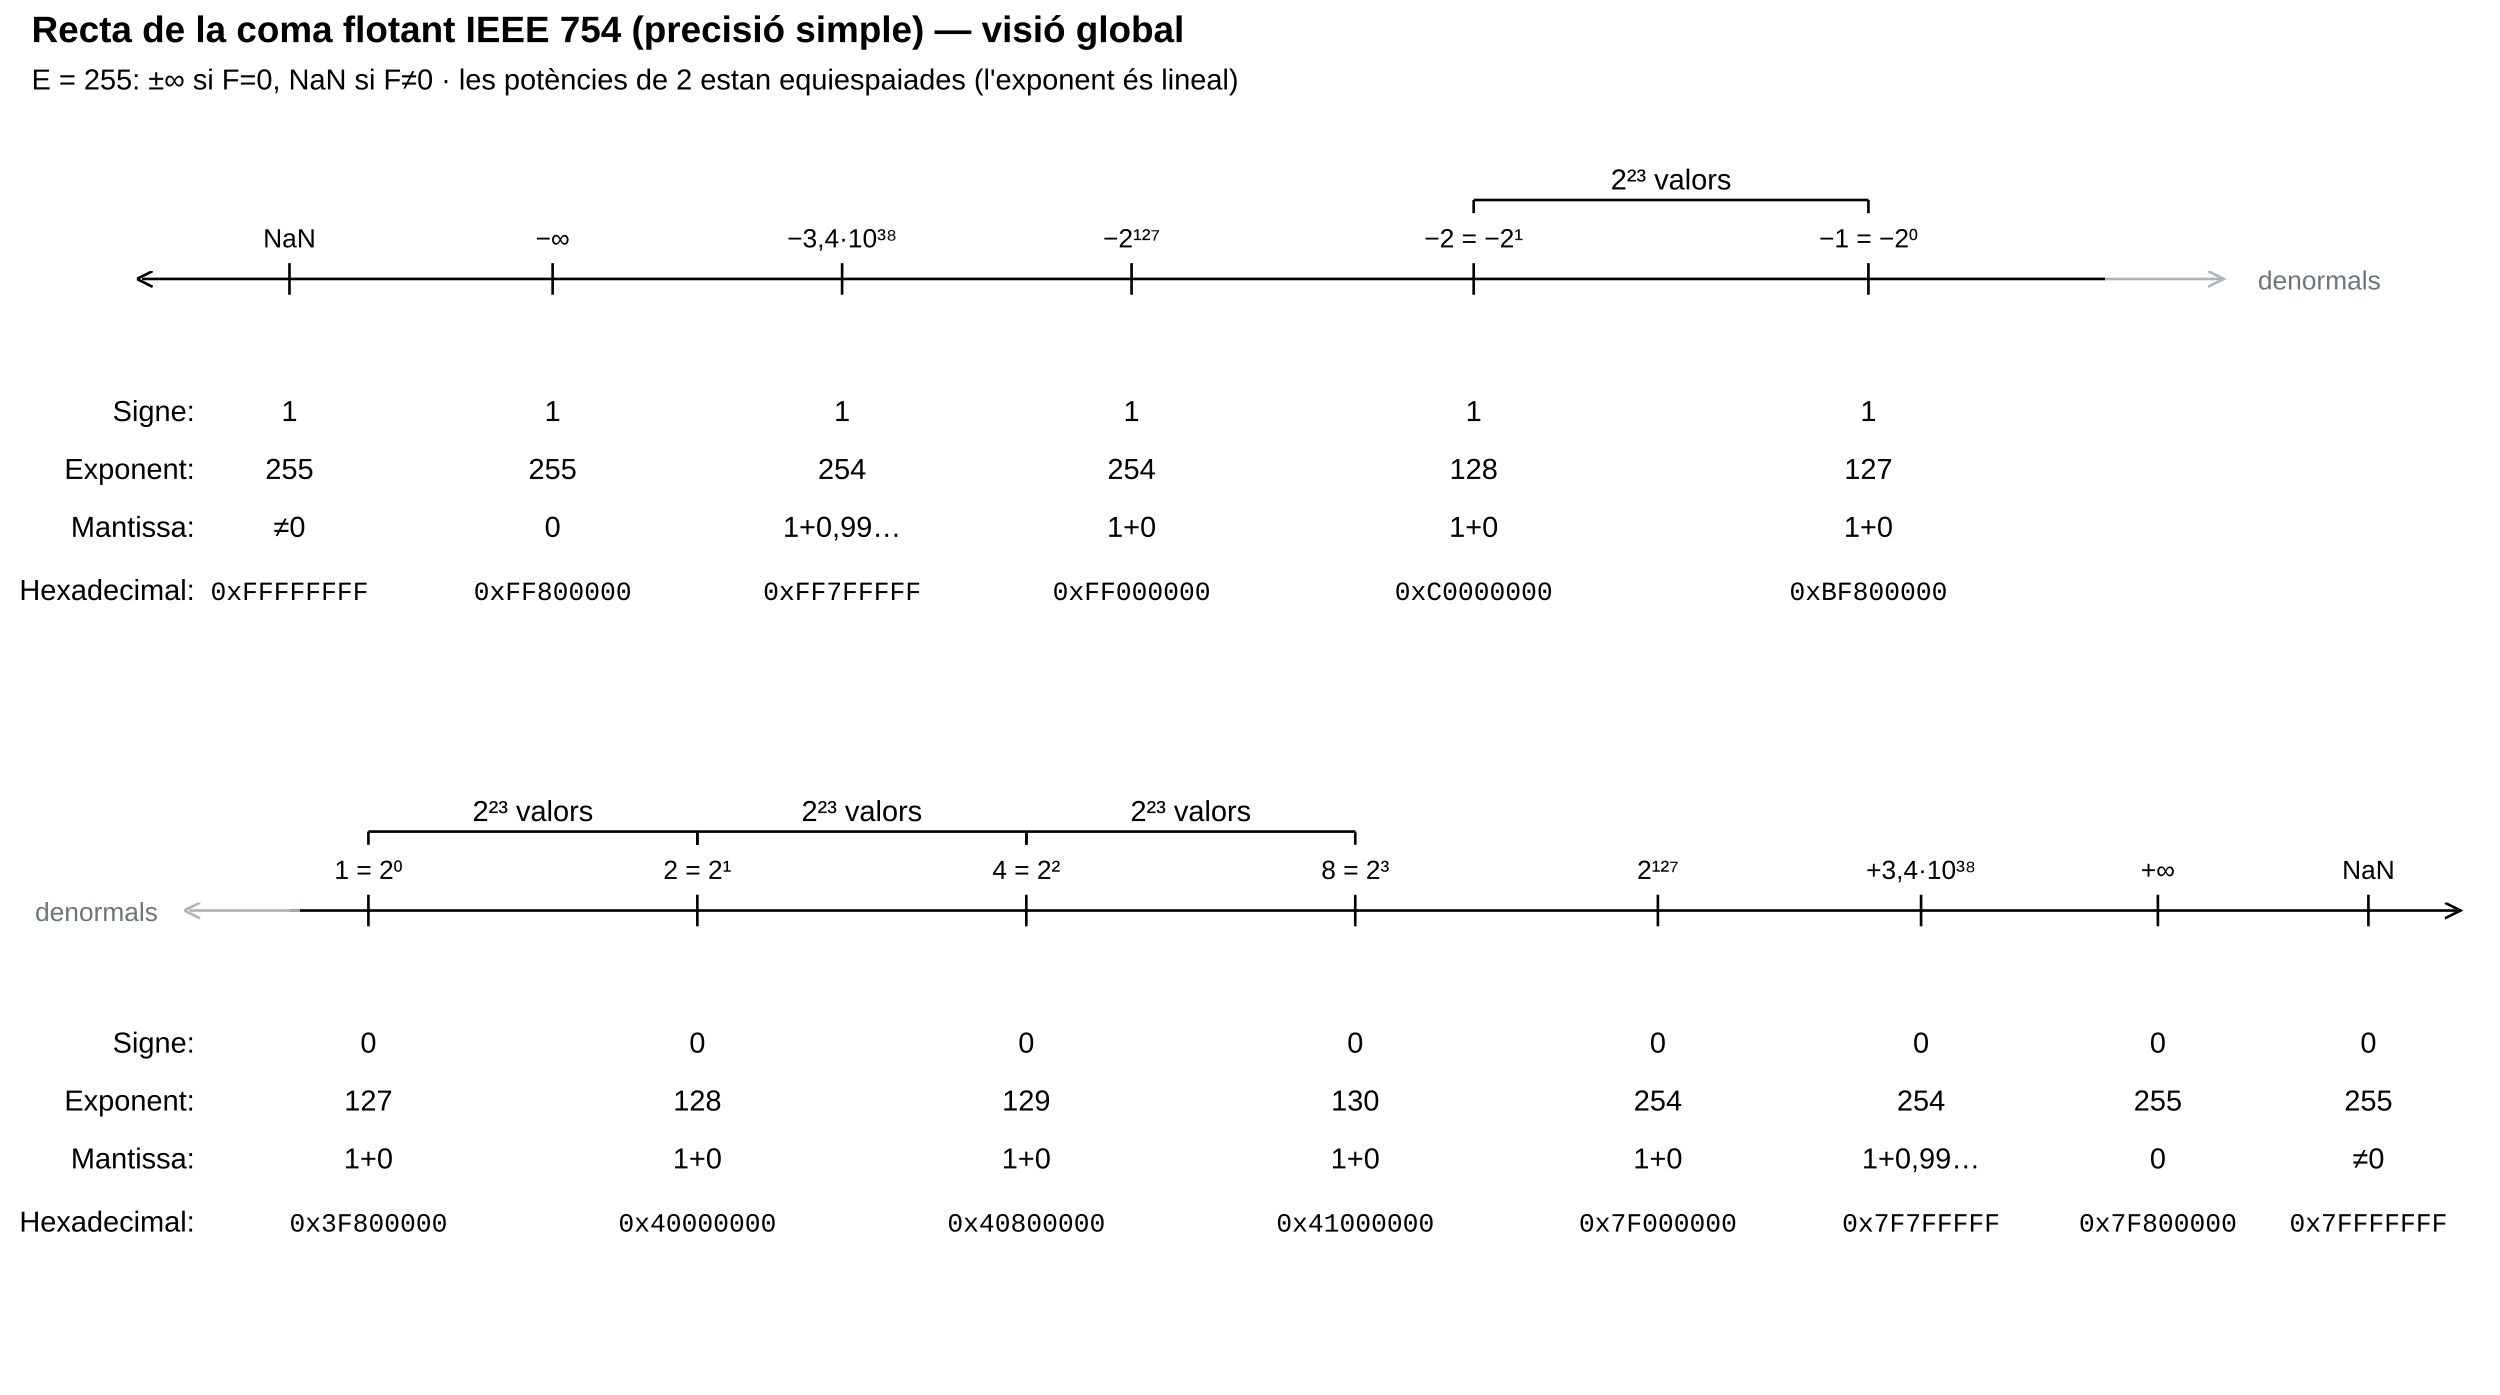
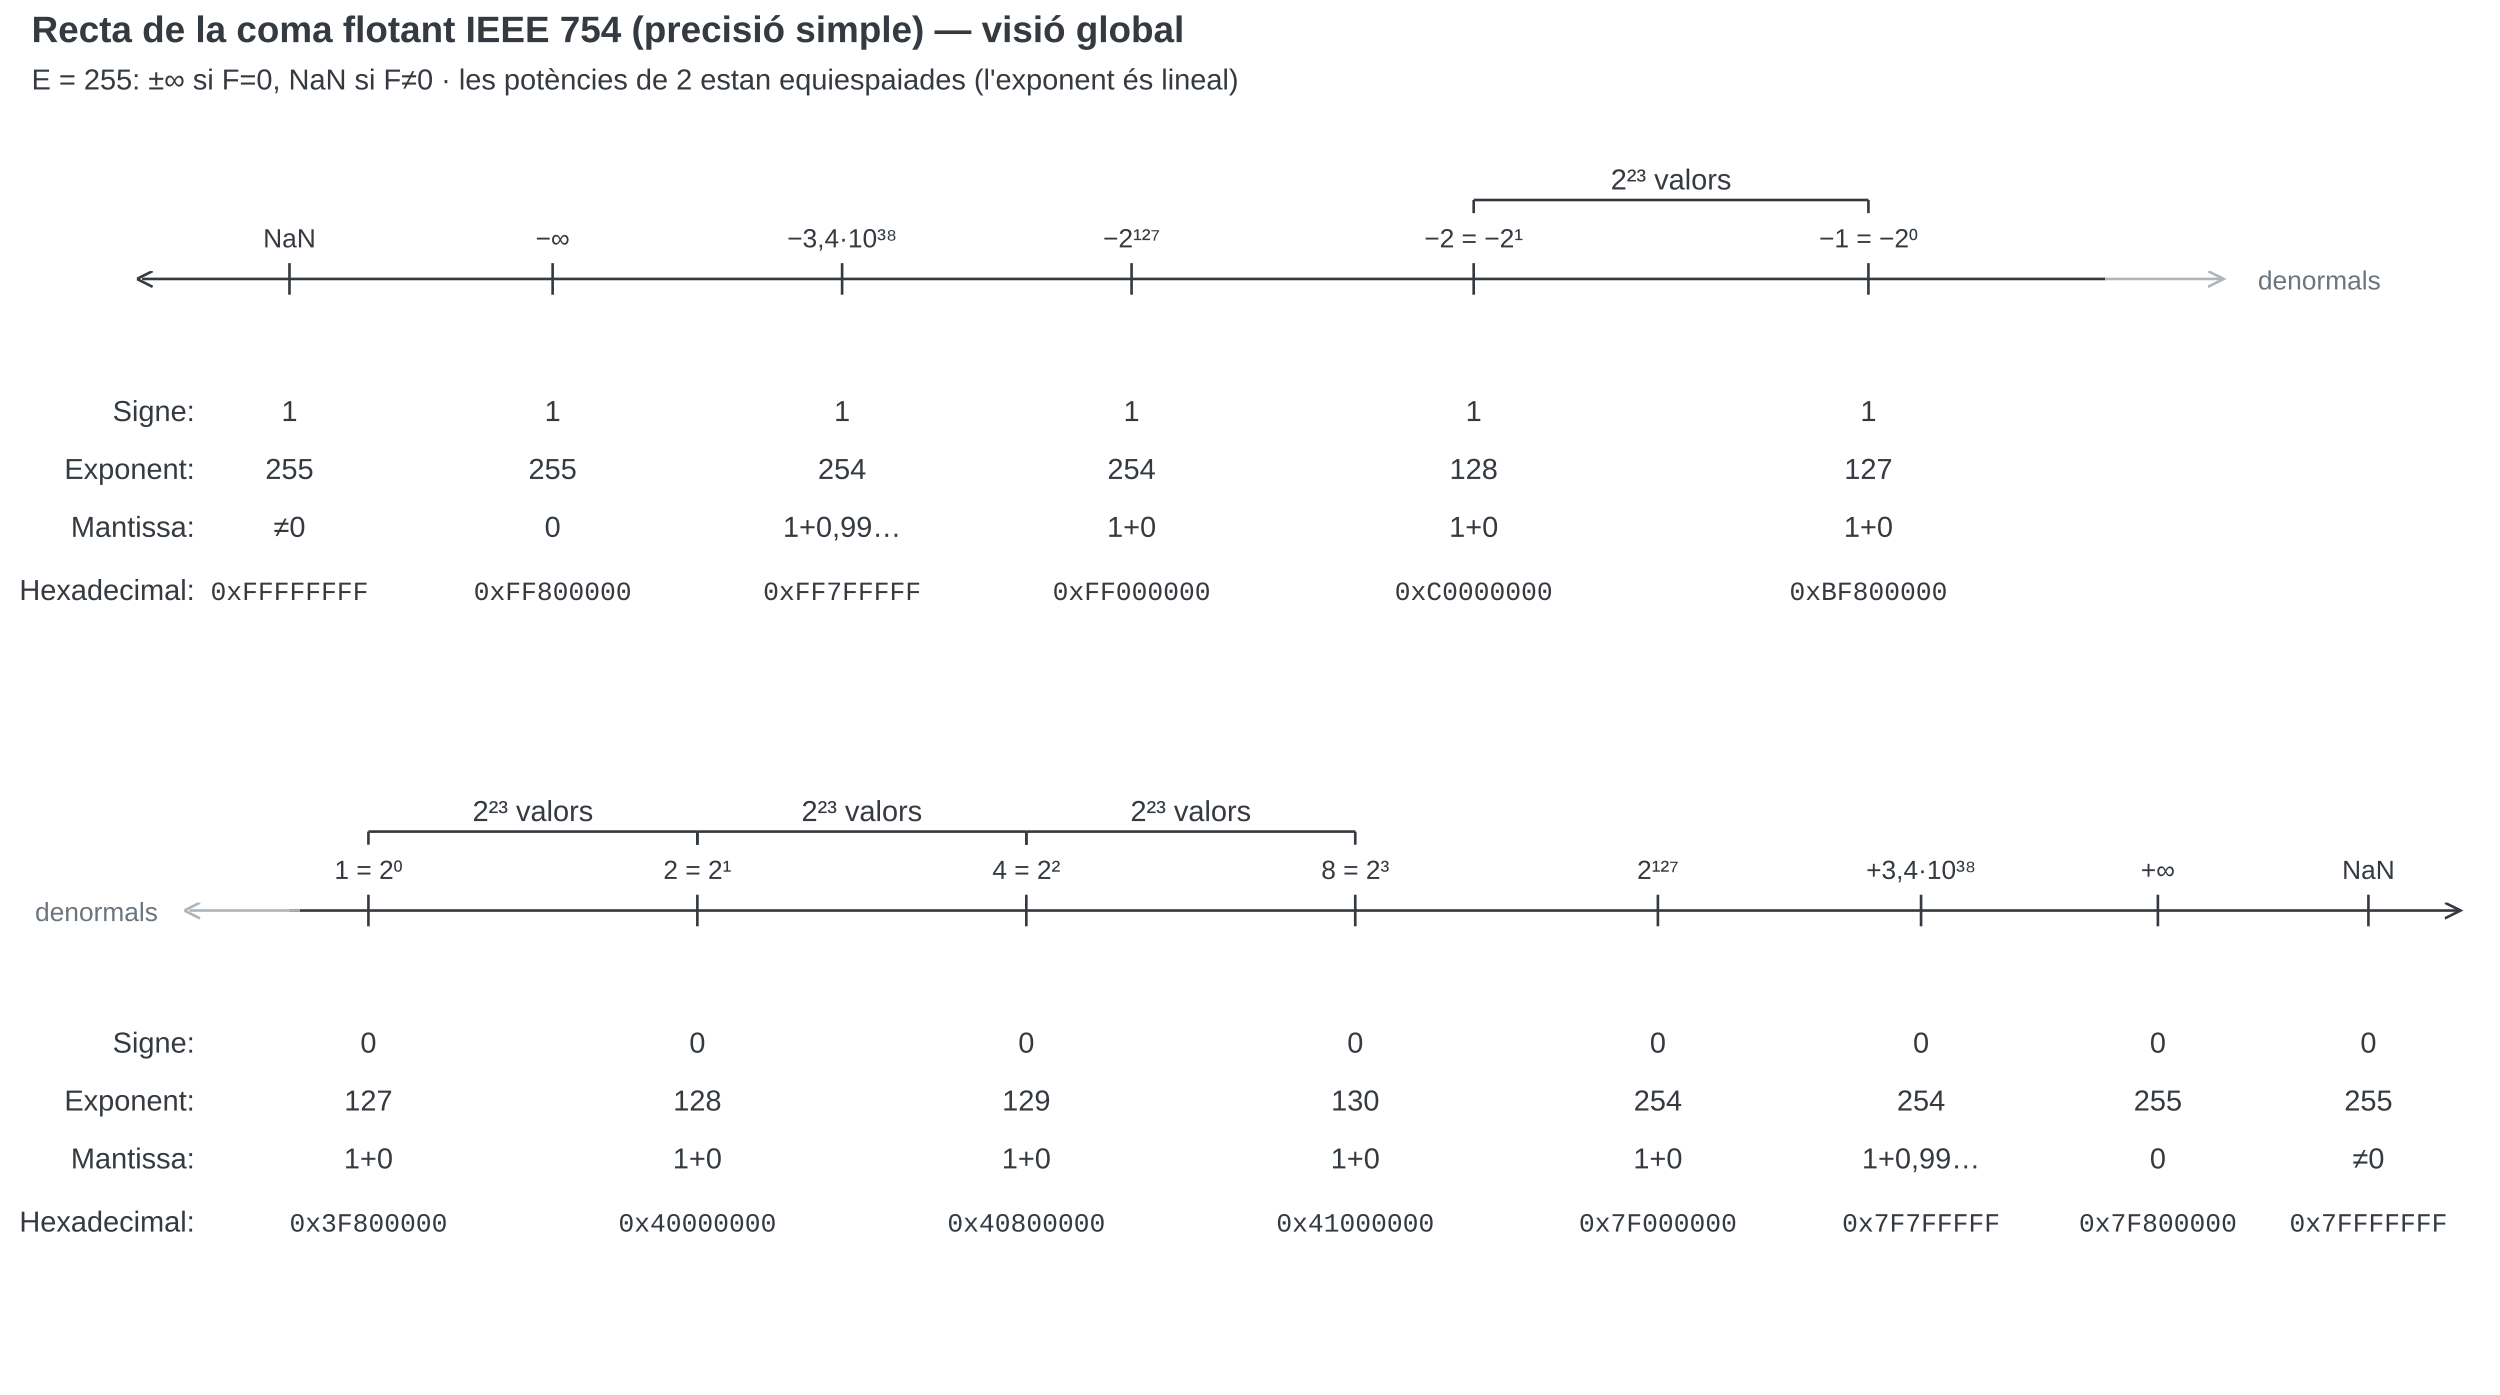
<svg xmlns="http://www.w3.org/2000/svg" width="950" height="530" viewBox="0 0 950 530" role="img">
  <defs>
    <marker id="arr-r" markerWidth="8" markerHeight="8" refX="6" refY="3" orient="auto">
-       <path d="M 0,0 6,3 0,6" fill="none" stroke="#000000" stroke-width="1" />
+       <path d="M 0,0 6,3 0,6" fill="none" stroke="#343a40" stroke-width="1" />
    </marker>
    <marker id="arr-l" markerWidth="8" markerHeight="8" refX="2" refY="3" orient="auto">
-       <path d="M 6,0 0,3 6,6" fill="none" stroke="#000000" stroke-width="1" />
+       <path d="M 6,0 0,3 6,6" fill="none" stroke="#343a40" stroke-width="1" />
    </marker>
    <marker id="arr-rg" markerWidth="8" markerHeight="8" refX="6" refY="3" orient="auto">
      <path d="M 0,0 6,3 0,6" fill="none" stroke="#adb5bd" stroke-width="1" />
    </marker>
    <marker id="arr-lg" markerWidth="8" markerHeight="8" refX="2" refY="3" orient="auto">
      <path d="M 6,0 0,3 6,6" fill="none" stroke="#adb5bd" stroke-width="1" />
    </marker>
  </defs>
-   <text x="12" y="16" font-family="'Liberation Sans', Arial, Helvetica, sans-serif" font-size="14" fill="#000000" text-anchor="start" font-weight="bold">Recta de la coma flotant IEEE 754 (precisió simple) — visió global</text>
-   <text x="12" y="34" font-family="'Liberation Sans', Arial, Helvetica, sans-serif" font-size="11" fill="#000000" text-anchor="start" font-weight="normal">E = 255: ±∞ si F=0, NaN si F≠0   ·   les potències de 2 estan equiespaiades (l'exponent és lineal)</text>
-   <line x1="54" y1="106" x2="800" y2="106" stroke="#000000" stroke-width="1" fill="none" marker-start="url(#arr-l)" />
+   <text x="12" y="16" font-family="'Liberation Sans', Arial, Helvetica, sans-serif" font-size="14" fill="#343a40" text-anchor="start" font-weight="bold">Recta de la coma flotant IEEE 754 (precisió simple) — visió global</text>
+   <text x="12" y="34" font-family="'Liberation Sans', Arial, Helvetica, sans-serif" font-size="11" fill="#343a40" text-anchor="start" font-weight="normal">E = 255: ±∞ si F=0, NaN si F≠0   ·   les potències de 2 estan equiespaiades (l'exponent és lineal)</text>
+   <line x1="54" y1="106" x2="800" y2="106" stroke="#343a40" stroke-width="1" fill="none" marker-start="url(#arr-l)" />
  <line x1="800" y1="106" x2="845" y2="106" stroke="#adb5bd" stroke-width="1" fill="none" marker-end="url(#arr-rg)" />
  <text x="858" y="110" font-family="'Liberation Sans', Arial, Helvetica, sans-serif" font-size="10" fill="#6c757d" text-anchor="start" font-weight="normal">denormals</text>
-   <line x1="110" y1="100" x2="110" y2="112" stroke="#000000" stroke-width="1" fill="none" />
-   <text x="110" y="94" font-family="'Liberation Sans', Arial, Helvetica, sans-serif" font-size="10" fill="#000000" text-anchor="middle" font-weight="normal">NaN</text>
-   <line x1="210" y1="100" x2="210" y2="112" stroke="#000000" stroke-width="1" fill="none" />
-   <text x="210" y="94" font-family="'Liberation Sans', Arial, Helvetica, sans-serif" font-size="10" fill="#000000" text-anchor="middle" font-weight="normal">−∞</text>
-   <line x1="320" y1="100" x2="320" y2="112" stroke="#000000" stroke-width="1" fill="none" />
-   <text x="320" y="94" font-family="'Liberation Sans', Arial, Helvetica, sans-serif" font-size="10" fill="#000000" text-anchor="middle" font-weight="normal">−3,4·10³⁸</text>
-   <line x1="430" y1="100" x2="430" y2="112" stroke="#000000" stroke-width="1" fill="none" />
-   <text x="430" y="94" font-family="'Liberation Sans', Arial, Helvetica, sans-serif" font-size="10" fill="#000000" text-anchor="middle" font-weight="normal">−2¹²⁷</text>
-   <line x1="560" y1="100" x2="560" y2="112" stroke="#000000" stroke-width="1" fill="none" />
-   <text x="560" y="94" font-family="'Liberation Sans', Arial, Helvetica, sans-serif" font-size="10" fill="#000000" text-anchor="middle" font-weight="normal">−2 = −2¹</text>
-   <line x1="710" y1="100" x2="710" y2="112" stroke="#000000" stroke-width="1" fill="none" />
-   <text x="710" y="94" font-family="'Liberation Sans', Arial, Helvetica, sans-serif" font-size="10" fill="#000000" text-anchor="middle" font-weight="normal">−1 = −2⁰</text>
-   <line x1="560" y1="81" x2="560" y2="76" stroke="#000000" stroke-width="1" fill="none" />
-   <line x1="560" y1="76" x2="710" y2="76" stroke="#000000" stroke-width="1" fill="none" />
-   <line x1="710" y1="76" x2="710" y2="81" stroke="#000000" stroke-width="1" fill="none" />
-   <text x="635.0" y="72" font-family="'Liberation Sans', Arial, Helvetica, sans-serif" font-size="11" fill="#000000" text-anchor="middle" font-weight="normal">2²³ valors</text>
-   <text x="74" y="160" font-family="'Liberation Sans', Arial, Helvetica, sans-serif" font-size="11" fill="#000000" text-anchor="end" font-weight="normal">Signe:</text>
-   <text x="74" y="182" font-family="'Liberation Sans', Arial, Helvetica, sans-serif" font-size="11" fill="#000000" text-anchor="end" font-weight="normal">Exponent:</text>
-   <text x="74" y="204" font-family="'Liberation Sans', Arial, Helvetica, sans-serif" font-size="11" fill="#000000" text-anchor="end" font-weight="normal">Mantissa:</text>
-   <text x="74" y="228" font-family="'Liberation Sans', Arial, Helvetica, sans-serif" font-size="11" fill="#000000" text-anchor="end" font-weight="normal">Hexadecimal:</text>
-   <text x="110" y="160" font-family="'Liberation Sans', Arial, Helvetica, sans-serif" font-size="11" fill="#000000" text-anchor="middle" font-weight="normal">1</text>
-   <text x="110" y="182" font-family="'Liberation Sans', Arial, Helvetica, sans-serif" font-size="11" fill="#000000" text-anchor="middle" font-weight="normal">255</text>
-   <text x="110" y="204" font-family="'Liberation Sans', Arial, Helvetica, sans-serif" font-size="11" fill="#000000" text-anchor="middle" font-weight="normal">≠0</text>
-   <text x="110" y="228" font-family="'Liberation Mono', 'Courier New', Courier, monospace" font-size="10" fill="#000000" text-anchor="middle" font-weight="normal">0xFFFFFFFF</text>
-   <text x="210" y="160" font-family="'Liberation Sans', Arial, Helvetica, sans-serif" font-size="11" fill="#000000" text-anchor="middle" font-weight="normal">1</text>
-   <text x="210" y="182" font-family="'Liberation Sans', Arial, Helvetica, sans-serif" font-size="11" fill="#000000" text-anchor="middle" font-weight="normal">255</text>
-   <text x="210" y="204" font-family="'Liberation Sans', Arial, Helvetica, sans-serif" font-size="11" fill="#000000" text-anchor="middle" font-weight="normal">0</text>
-   <text x="210" y="228" font-family="'Liberation Mono', 'Courier New', Courier, monospace" font-size="10" fill="#000000" text-anchor="middle" font-weight="normal">0xFF800000</text>
-   <text x="320" y="160" font-family="'Liberation Sans', Arial, Helvetica, sans-serif" font-size="11" fill="#000000" text-anchor="middle" font-weight="normal">1</text>
-   <text x="320" y="182" font-family="'Liberation Sans', Arial, Helvetica, sans-serif" font-size="11" fill="#000000" text-anchor="middle" font-weight="normal">254</text>
-   <text x="320" y="204" font-family="'Liberation Sans', Arial, Helvetica, sans-serif" font-size="11" fill="#000000" text-anchor="middle" font-weight="normal">1+0,99…</text>
-   <text x="320" y="228" font-family="'Liberation Mono', 'Courier New', Courier, monospace" font-size="10" fill="#000000" text-anchor="middle" font-weight="normal">0xFF7FFFFF</text>
-   <text x="430" y="160" font-family="'Liberation Sans', Arial, Helvetica, sans-serif" font-size="11" fill="#000000" text-anchor="middle" font-weight="normal">1</text>
-   <text x="430" y="182" font-family="'Liberation Sans', Arial, Helvetica, sans-serif" font-size="11" fill="#000000" text-anchor="middle" font-weight="normal">254</text>
-   <text x="430" y="204" font-family="'Liberation Sans', Arial, Helvetica, sans-serif" font-size="11" fill="#000000" text-anchor="middle" font-weight="normal">1+0</text>
-   <text x="430" y="228" font-family="'Liberation Mono', 'Courier New', Courier, monospace" font-size="10" fill="#000000" text-anchor="middle" font-weight="normal">0xFF000000</text>
-   <text x="560" y="160" font-family="'Liberation Sans', Arial, Helvetica, sans-serif" font-size="11" fill="#000000" text-anchor="middle" font-weight="normal">1</text>
-   <text x="560" y="182" font-family="'Liberation Sans', Arial, Helvetica, sans-serif" font-size="11" fill="#000000" text-anchor="middle" font-weight="normal">128</text>
-   <text x="560" y="204" font-family="'Liberation Sans', Arial, Helvetica, sans-serif" font-size="11" fill="#000000" text-anchor="middle" font-weight="normal">1+0</text>
-   <text x="560" y="228" font-family="'Liberation Mono', 'Courier New', Courier, monospace" font-size="10" fill="#000000" text-anchor="middle" font-weight="normal">0xC0000000</text>
-   <text x="710" y="160" font-family="'Liberation Sans', Arial, Helvetica, sans-serif" font-size="11" fill="#000000" text-anchor="middle" font-weight="normal">1</text>
-   <text x="710" y="182" font-family="'Liberation Sans', Arial, Helvetica, sans-serif" font-size="11" fill="#000000" text-anchor="middle" font-weight="normal">127</text>
-   <text x="710" y="204" font-family="'Liberation Sans', Arial, Helvetica, sans-serif" font-size="11" fill="#000000" text-anchor="middle" font-weight="normal">1+0</text>
-   <text x="710" y="228" font-family="'Liberation Mono', 'Courier New', Courier, monospace" font-size="10" fill="#000000" text-anchor="middle" font-weight="normal">0xBF800000</text>
-   <line x1="110" y1="346" x2="935" y2="346" stroke="#000000" stroke-width="1" fill="none" marker-end="url(#arr-r)" />
+   <line x1="110" y1="100" x2="110" y2="112" stroke="#343a40" stroke-width="1" fill="none" />
+   <text x="110" y="94" font-family="'Liberation Sans', Arial, Helvetica, sans-serif" font-size="10" fill="#343a40" text-anchor="middle" font-weight="normal">NaN</text>
+   <line x1="210" y1="100" x2="210" y2="112" stroke="#343a40" stroke-width="1" fill="none" />
+   <text x="210" y="94" font-family="'Liberation Sans', Arial, Helvetica, sans-serif" font-size="10" fill="#343a40" text-anchor="middle" font-weight="normal">−∞</text>
+   <line x1="320" y1="100" x2="320" y2="112" stroke="#343a40" stroke-width="1" fill="none" />
+   <text x="320" y="94" font-family="'Liberation Sans', Arial, Helvetica, sans-serif" font-size="10" fill="#343a40" text-anchor="middle" font-weight="normal">−3,4·10³⁸</text>
+   <line x1="430" y1="100" x2="430" y2="112" stroke="#343a40" stroke-width="1" fill="none" />
+   <text x="430" y="94" font-family="'Liberation Sans', Arial, Helvetica, sans-serif" font-size="10" fill="#343a40" text-anchor="middle" font-weight="normal">−2¹²⁷</text>
+   <line x1="560" y1="100" x2="560" y2="112" stroke="#343a40" stroke-width="1" fill="none" />
+   <text x="560" y="94" font-family="'Liberation Sans', Arial, Helvetica, sans-serif" font-size="10" fill="#343a40" text-anchor="middle" font-weight="normal">−2 = −2¹</text>
+   <line x1="710" y1="100" x2="710" y2="112" stroke="#343a40" stroke-width="1" fill="none" />
+   <text x="710" y="94" font-family="'Liberation Sans', Arial, Helvetica, sans-serif" font-size="10" fill="#343a40" text-anchor="middle" font-weight="normal">−1 = −2⁰</text>
+   <line x1="560" y1="81" x2="560" y2="76" stroke="#343a40" stroke-width="1" fill="none" />
+   <line x1="560" y1="76" x2="710" y2="76" stroke="#343a40" stroke-width="1" fill="none" />
+   <line x1="710" y1="76" x2="710" y2="81" stroke="#343a40" stroke-width="1" fill="none" />
+   <text x="635.0" y="72" font-family="'Liberation Sans', Arial, Helvetica, sans-serif" font-size="11" fill="#343a40" text-anchor="middle" font-weight="normal">2²³ valors</text>
+   <text x="74" y="160" font-family="'Liberation Sans', Arial, Helvetica, sans-serif" font-size="11" fill="#343a40" text-anchor="end" font-weight="normal">Signe:</text>
+   <text x="74" y="182" font-family="'Liberation Sans', Arial, Helvetica, sans-serif" font-size="11" fill="#343a40" text-anchor="end" font-weight="normal">Exponent:</text>
+   <text x="74" y="204" font-family="'Liberation Sans', Arial, Helvetica, sans-serif" font-size="11" fill="#343a40" text-anchor="end" font-weight="normal">Mantissa:</text>
+   <text x="74" y="228" font-family="'Liberation Sans', Arial, Helvetica, sans-serif" font-size="11" fill="#343a40" text-anchor="end" font-weight="normal">Hexadecimal:</text>
+   <text x="110" y="160" font-family="'Liberation Sans', Arial, Helvetica, sans-serif" font-size="11" fill="#343a40" text-anchor="middle" font-weight="normal">1</text>
+   <text x="110" y="182" font-family="'Liberation Sans', Arial, Helvetica, sans-serif" font-size="11" fill="#343a40" text-anchor="middle" font-weight="normal">255</text>
+   <text x="110" y="204" font-family="'Liberation Sans', Arial, Helvetica, sans-serif" font-size="11" fill="#343a40" text-anchor="middle" font-weight="normal">≠0</text>
+   <text x="110" y="228" font-family="'Liberation Mono', 'Courier New', Courier, monospace" font-size="10" fill="#343a40" text-anchor="middle" font-weight="normal">0xFFFFFFFF</text>
+   <text x="210" y="160" font-family="'Liberation Sans', Arial, Helvetica, sans-serif" font-size="11" fill="#343a40" text-anchor="middle" font-weight="normal">1</text>
+   <text x="210" y="182" font-family="'Liberation Sans', Arial, Helvetica, sans-serif" font-size="11" fill="#343a40" text-anchor="middle" font-weight="normal">255</text>
+   <text x="210" y="204" font-family="'Liberation Sans', Arial, Helvetica, sans-serif" font-size="11" fill="#343a40" text-anchor="middle" font-weight="normal">0</text>
+   <text x="210" y="228" font-family="'Liberation Mono', 'Courier New', Courier, monospace" font-size="10" fill="#343a40" text-anchor="middle" font-weight="normal">0xFF800000</text>
+   <text x="320" y="160" font-family="'Liberation Sans', Arial, Helvetica, sans-serif" font-size="11" fill="#343a40" text-anchor="middle" font-weight="normal">1</text>
+   <text x="320" y="182" font-family="'Liberation Sans', Arial, Helvetica, sans-serif" font-size="11" fill="#343a40" text-anchor="middle" font-weight="normal">254</text>
+   <text x="320" y="204" font-family="'Liberation Sans', Arial, Helvetica, sans-serif" font-size="11" fill="#343a40" text-anchor="middle" font-weight="normal">1+0,99…</text>
+   <text x="320" y="228" font-family="'Liberation Mono', 'Courier New', Courier, monospace" font-size="10" fill="#343a40" text-anchor="middle" font-weight="normal">0xFF7FFFFF</text>
+   <text x="430" y="160" font-family="'Liberation Sans', Arial, Helvetica, sans-serif" font-size="11" fill="#343a40" text-anchor="middle" font-weight="normal">1</text>
+   <text x="430" y="182" font-family="'Liberation Sans', Arial, Helvetica, sans-serif" font-size="11" fill="#343a40" text-anchor="middle" font-weight="normal">254</text>
+   <text x="430" y="204" font-family="'Liberation Sans', Arial, Helvetica, sans-serif" font-size="11" fill="#343a40" text-anchor="middle" font-weight="normal">1+0</text>
+   <text x="430" y="228" font-family="'Liberation Mono', 'Courier New', Courier, monospace" font-size="10" fill="#343a40" text-anchor="middle" font-weight="normal">0xFF000000</text>
+   <text x="560" y="160" font-family="'Liberation Sans', Arial, Helvetica, sans-serif" font-size="11" fill="#343a40" text-anchor="middle" font-weight="normal">1</text>
+   <text x="560" y="182" font-family="'Liberation Sans', Arial, Helvetica, sans-serif" font-size="11" fill="#343a40" text-anchor="middle" font-weight="normal">128</text>
+   <text x="560" y="204" font-family="'Liberation Sans', Arial, Helvetica, sans-serif" font-size="11" fill="#343a40" text-anchor="middle" font-weight="normal">1+0</text>
+   <text x="560" y="228" font-family="'Liberation Mono', 'Courier New', Courier, monospace" font-size="10" fill="#343a40" text-anchor="middle" font-weight="normal">0xC0000000</text>
+   <text x="710" y="160" font-family="'Liberation Sans', Arial, Helvetica, sans-serif" font-size="11" fill="#343a40" text-anchor="middle" font-weight="normal">1</text>
+   <text x="710" y="182" font-family="'Liberation Sans', Arial, Helvetica, sans-serif" font-size="11" fill="#343a40" text-anchor="middle" font-weight="normal">127</text>
+   <text x="710" y="204" font-family="'Liberation Sans', Arial, Helvetica, sans-serif" font-size="11" fill="#343a40" text-anchor="middle" font-weight="normal">1+0</text>
+   <text x="710" y="228" font-family="'Liberation Mono', 'Courier New', Courier, monospace" font-size="10" fill="#343a40" text-anchor="middle" font-weight="normal">0xBF800000</text>
+   <line x1="110" y1="346" x2="935" y2="346" stroke="#343a40" stroke-width="1" fill="none" marker-end="url(#arr-r)" />
  <line x1="72" y1="346" x2="114" y2="346" stroke="#adb5bd" stroke-width="1" fill="none" marker-start="url(#arr-lg)" />
  <text x="60" y="350" font-family="'Liberation Sans', Arial, Helvetica, sans-serif" font-size="10" fill="#6c757d" text-anchor="end" font-weight="normal">denormals</text>
-   <line x1="140" y1="340" x2="140" y2="352" stroke="#000000" stroke-width="1" fill="none" />
-   <text x="140" y="334" font-family="'Liberation Sans', Arial, Helvetica, sans-serif" font-size="10" fill="#000000" text-anchor="middle" font-weight="normal">1 = 2⁰</text>
-   <line x1="265" y1="340" x2="265" y2="352" stroke="#000000" stroke-width="1" fill="none" />
-   <text x="265" y="334" font-family="'Liberation Sans', Arial, Helvetica, sans-serif" font-size="10" fill="#000000" text-anchor="middle" font-weight="normal">2 = 2¹</text>
-   <line x1="390" y1="340" x2="390" y2="352" stroke="#000000" stroke-width="1" fill="none" />
-   <text x="390" y="334" font-family="'Liberation Sans', Arial, Helvetica, sans-serif" font-size="10" fill="#000000" text-anchor="middle" font-weight="normal">4 = 2²</text>
-   <line x1="515" y1="340" x2="515" y2="352" stroke="#000000" stroke-width="1" fill="none" />
-   <text x="515" y="334" font-family="'Liberation Sans', Arial, Helvetica, sans-serif" font-size="10" fill="#000000" text-anchor="middle" font-weight="normal">8 = 2³</text>
-   <line x1="630" y1="340" x2="630" y2="352" stroke="#000000" stroke-width="1" fill="none" />
-   <text x="630" y="334" font-family="'Liberation Sans', Arial, Helvetica, sans-serif" font-size="10" fill="#000000" text-anchor="middle" font-weight="normal">2¹²⁷</text>
-   <line x1="730" y1="340" x2="730" y2="352" stroke="#000000" stroke-width="1" fill="none" />
-   <text x="730" y="334" font-family="'Liberation Sans', Arial, Helvetica, sans-serif" font-size="10" fill="#000000" text-anchor="middle" font-weight="normal">+3,4·10³⁸</text>
-   <line x1="820" y1="340" x2="820" y2="352" stroke="#000000" stroke-width="1" fill="none" />
-   <text x="820" y="334" font-family="'Liberation Sans', Arial, Helvetica, sans-serif" font-size="10" fill="#000000" text-anchor="middle" font-weight="normal">+∞</text>
-   <line x1="900" y1="340" x2="900" y2="352" stroke="#000000" stroke-width="1" fill="none" />
-   <text x="900" y="334" font-family="'Liberation Sans', Arial, Helvetica, sans-serif" font-size="10" fill="#000000" text-anchor="middle" font-weight="normal">NaN</text>
-   <line x1="140" y1="321" x2="140" y2="316" stroke="#000000" stroke-width="1" fill="none" />
-   <line x1="140" y1="316" x2="265" y2="316" stroke="#000000" stroke-width="1" fill="none" />
-   <line x1="265" y1="316" x2="265" y2="321" stroke="#000000" stroke-width="1" fill="none" />
-   <text x="202.5" y="312" font-family="'Liberation Sans', Arial, Helvetica, sans-serif" font-size="11" fill="#000000" text-anchor="middle" font-weight="normal">2²³ valors</text>
-   <line x1="265" y1="321" x2="265" y2="316" stroke="#000000" stroke-width="1" fill="none" />
-   <line x1="265" y1="316" x2="390" y2="316" stroke="#000000" stroke-width="1" fill="none" />
-   <line x1="390" y1="316" x2="390" y2="321" stroke="#000000" stroke-width="1" fill="none" />
-   <text x="327.5" y="312" font-family="'Liberation Sans', Arial, Helvetica, sans-serif" font-size="11" fill="#000000" text-anchor="middle" font-weight="normal">2²³ valors</text>
-   <line x1="390" y1="321" x2="390" y2="316" stroke="#000000" stroke-width="1" fill="none" />
-   <line x1="390" y1="316" x2="515" y2="316" stroke="#000000" stroke-width="1" fill="none" />
-   <line x1="515" y1="316" x2="515" y2="321" stroke="#000000" stroke-width="1" fill="none" />
-   <text x="452.5" y="312" font-family="'Liberation Sans', Arial, Helvetica, sans-serif" font-size="11" fill="#000000" text-anchor="middle" font-weight="normal">2²³ valors</text>
-   <text x="74" y="400" font-family="'Liberation Sans', Arial, Helvetica, sans-serif" font-size="11" fill="#000000" text-anchor="end" font-weight="normal">Signe:</text>
-   <text x="74" y="422" font-family="'Liberation Sans', Arial, Helvetica, sans-serif" font-size="11" fill="#000000" text-anchor="end" font-weight="normal">Exponent:</text>
-   <text x="74" y="444" font-family="'Liberation Sans', Arial, Helvetica, sans-serif" font-size="11" fill="#000000" text-anchor="end" font-weight="normal">Mantissa:</text>
-   <text x="74" y="468" font-family="'Liberation Sans', Arial, Helvetica, sans-serif" font-size="11" fill="#000000" text-anchor="end" font-weight="normal">Hexadecimal:</text>
-   <text x="140" y="400" font-family="'Liberation Sans', Arial, Helvetica, sans-serif" font-size="11" fill="#000000" text-anchor="middle" font-weight="normal">0</text>
-   <text x="140" y="422" font-family="'Liberation Sans', Arial, Helvetica, sans-serif" font-size="11" fill="#000000" text-anchor="middle" font-weight="normal">127</text>
-   <text x="140" y="444" font-family="'Liberation Sans', Arial, Helvetica, sans-serif" font-size="11" fill="#000000" text-anchor="middle" font-weight="normal">1+0</text>
-   <text x="140" y="468" font-family="'Liberation Mono', 'Courier New', Courier, monospace" font-size="10" fill="#000000" text-anchor="middle" font-weight="normal">0x3F800000</text>
-   <text x="265" y="400" font-family="'Liberation Sans', Arial, Helvetica, sans-serif" font-size="11" fill="#000000" text-anchor="middle" font-weight="normal">0</text>
-   <text x="265" y="422" font-family="'Liberation Sans', Arial, Helvetica, sans-serif" font-size="11" fill="#000000" text-anchor="middle" font-weight="normal">128</text>
-   <text x="265" y="444" font-family="'Liberation Sans', Arial, Helvetica, sans-serif" font-size="11" fill="#000000" text-anchor="middle" font-weight="normal">1+0</text>
-   <text x="265" y="468" font-family="'Liberation Mono', 'Courier New', Courier, monospace" font-size="10" fill="#000000" text-anchor="middle" font-weight="normal">0x40000000</text>
-   <text x="390" y="400" font-family="'Liberation Sans', Arial, Helvetica, sans-serif" font-size="11" fill="#000000" text-anchor="middle" font-weight="normal">0</text>
-   <text x="390" y="422" font-family="'Liberation Sans', Arial, Helvetica, sans-serif" font-size="11" fill="#000000" text-anchor="middle" font-weight="normal">129</text>
-   <text x="390" y="444" font-family="'Liberation Sans', Arial, Helvetica, sans-serif" font-size="11" fill="#000000" text-anchor="middle" font-weight="normal">1+0</text>
-   <text x="390" y="468" font-family="'Liberation Mono', 'Courier New', Courier, monospace" font-size="10" fill="#000000" text-anchor="middle" font-weight="normal">0x40800000</text>
-   <text x="515" y="400" font-family="'Liberation Sans', Arial, Helvetica, sans-serif" font-size="11" fill="#000000" text-anchor="middle" font-weight="normal">0</text>
-   <text x="515" y="422" font-family="'Liberation Sans', Arial, Helvetica, sans-serif" font-size="11" fill="#000000" text-anchor="middle" font-weight="normal">130</text>
-   <text x="515" y="444" font-family="'Liberation Sans', Arial, Helvetica, sans-serif" font-size="11" fill="#000000" text-anchor="middle" font-weight="normal">1+0</text>
-   <text x="515" y="468" font-family="'Liberation Mono', 'Courier New', Courier, monospace" font-size="10" fill="#000000" text-anchor="middle" font-weight="normal">0x41000000</text>
-   <text x="630" y="400" font-family="'Liberation Sans', Arial, Helvetica, sans-serif" font-size="11" fill="#000000" text-anchor="middle" font-weight="normal">0</text>
-   <text x="630" y="422" font-family="'Liberation Sans', Arial, Helvetica, sans-serif" font-size="11" fill="#000000" text-anchor="middle" font-weight="normal">254</text>
-   <text x="630" y="444" font-family="'Liberation Sans', Arial, Helvetica, sans-serif" font-size="11" fill="#000000" text-anchor="middle" font-weight="normal">1+0</text>
-   <text x="630" y="468" font-family="'Liberation Mono', 'Courier New', Courier, monospace" font-size="10" fill="#000000" text-anchor="middle" font-weight="normal">0x7F000000</text>
-   <text x="730" y="400" font-family="'Liberation Sans', Arial, Helvetica, sans-serif" font-size="11" fill="#000000" text-anchor="middle" font-weight="normal">0</text>
-   <text x="730" y="422" font-family="'Liberation Sans', Arial, Helvetica, sans-serif" font-size="11" fill="#000000" text-anchor="middle" font-weight="normal">254</text>
-   <text x="730" y="444" font-family="'Liberation Sans', Arial, Helvetica, sans-serif" font-size="11" fill="#000000" text-anchor="middle" font-weight="normal">1+0,99…</text>
-   <text x="730" y="468" font-family="'Liberation Mono', 'Courier New', Courier, monospace" font-size="10" fill="#000000" text-anchor="middle" font-weight="normal">0x7F7FFFFF</text>
-   <text x="820" y="400" font-family="'Liberation Sans', Arial, Helvetica, sans-serif" font-size="11" fill="#000000" text-anchor="middle" font-weight="normal">0</text>
-   <text x="820" y="422" font-family="'Liberation Sans', Arial, Helvetica, sans-serif" font-size="11" fill="#000000" text-anchor="middle" font-weight="normal">255</text>
-   <text x="820" y="444" font-family="'Liberation Sans', Arial, Helvetica, sans-serif" font-size="11" fill="#000000" text-anchor="middle" font-weight="normal">0</text>
-   <text x="820" y="468" font-family="'Liberation Mono', 'Courier New', Courier, monospace" font-size="10" fill="#000000" text-anchor="middle" font-weight="normal">0x7F800000</text>
-   <text x="900" y="400" font-family="'Liberation Sans', Arial, Helvetica, sans-serif" font-size="11" fill="#000000" text-anchor="middle" font-weight="normal">0</text>
-   <text x="900" y="422" font-family="'Liberation Sans', Arial, Helvetica, sans-serif" font-size="11" fill="#000000" text-anchor="middle" font-weight="normal">255</text>
-   <text x="900" y="444" font-family="'Liberation Sans', Arial, Helvetica, sans-serif" font-size="11" fill="#000000" text-anchor="middle" font-weight="normal">≠0</text>
-   <text x="900" y="468" font-family="'Liberation Mono', 'Courier New', Courier, monospace" font-size="10" fill="#000000" text-anchor="middle" font-weight="normal">0x7FFFFFFF</text>
+   <line x1="140" y1="340" x2="140" y2="352" stroke="#343a40" stroke-width="1" fill="none" />
+   <text x="140" y="334" font-family="'Liberation Sans', Arial, Helvetica, sans-serif" font-size="10" fill="#343a40" text-anchor="middle" font-weight="normal">1 = 2⁰</text>
+   <line x1="265" y1="340" x2="265" y2="352" stroke="#343a40" stroke-width="1" fill="none" />
+   <text x="265" y="334" font-family="'Liberation Sans', Arial, Helvetica, sans-serif" font-size="10" fill="#343a40" text-anchor="middle" font-weight="normal">2 = 2¹</text>
+   <line x1="390" y1="340" x2="390" y2="352" stroke="#343a40" stroke-width="1" fill="none" />
+   <text x="390" y="334" font-family="'Liberation Sans', Arial, Helvetica, sans-serif" font-size="10" fill="#343a40" text-anchor="middle" font-weight="normal">4 = 2²</text>
+   <line x1="515" y1="340" x2="515" y2="352" stroke="#343a40" stroke-width="1" fill="none" />
+   <text x="515" y="334" font-family="'Liberation Sans', Arial, Helvetica, sans-serif" font-size="10" fill="#343a40" text-anchor="middle" font-weight="normal">8 = 2³</text>
+   <line x1="630" y1="340" x2="630" y2="352" stroke="#343a40" stroke-width="1" fill="none" />
+   <text x="630" y="334" font-family="'Liberation Sans', Arial, Helvetica, sans-serif" font-size="10" fill="#343a40" text-anchor="middle" font-weight="normal">2¹²⁷</text>
+   <line x1="730" y1="340" x2="730" y2="352" stroke="#343a40" stroke-width="1" fill="none" />
+   <text x="730" y="334" font-family="'Liberation Sans', Arial, Helvetica, sans-serif" font-size="10" fill="#343a40" text-anchor="middle" font-weight="normal">+3,4·10³⁸</text>
+   <line x1="820" y1="340" x2="820" y2="352" stroke="#343a40" stroke-width="1" fill="none" />
+   <text x="820" y="334" font-family="'Liberation Sans', Arial, Helvetica, sans-serif" font-size="10" fill="#343a40" text-anchor="middle" font-weight="normal">+∞</text>
+   <line x1="900" y1="340" x2="900" y2="352" stroke="#343a40" stroke-width="1" fill="none" />
+   <text x="900" y="334" font-family="'Liberation Sans', Arial, Helvetica, sans-serif" font-size="10" fill="#343a40" text-anchor="middle" font-weight="normal">NaN</text>
+   <line x1="140" y1="321" x2="140" y2="316" stroke="#343a40" stroke-width="1" fill="none" />
+   <line x1="140" y1="316" x2="265" y2="316" stroke="#343a40" stroke-width="1" fill="none" />
+   <line x1="265" y1="316" x2="265" y2="321" stroke="#343a40" stroke-width="1" fill="none" />
+   <text x="202.5" y="312" font-family="'Liberation Sans', Arial, Helvetica, sans-serif" font-size="11" fill="#343a40" text-anchor="middle" font-weight="normal">2²³ valors</text>
+   <line x1="265" y1="321" x2="265" y2="316" stroke="#343a40" stroke-width="1" fill="none" />
+   <line x1="265" y1="316" x2="390" y2="316" stroke="#343a40" stroke-width="1" fill="none" />
+   <line x1="390" y1="316" x2="390" y2="321" stroke="#343a40" stroke-width="1" fill="none" />
+   <text x="327.5" y="312" font-family="'Liberation Sans', Arial, Helvetica, sans-serif" font-size="11" fill="#343a40" text-anchor="middle" font-weight="normal">2²³ valors</text>
+   <line x1="390" y1="321" x2="390" y2="316" stroke="#343a40" stroke-width="1" fill="none" />
+   <line x1="390" y1="316" x2="515" y2="316" stroke="#343a40" stroke-width="1" fill="none" />
+   <line x1="515" y1="316" x2="515" y2="321" stroke="#343a40" stroke-width="1" fill="none" />
+   <text x="452.5" y="312" font-family="'Liberation Sans', Arial, Helvetica, sans-serif" font-size="11" fill="#343a40" text-anchor="middle" font-weight="normal">2²³ valors</text>
+   <text x="74" y="400" font-family="'Liberation Sans', Arial, Helvetica, sans-serif" font-size="11" fill="#343a40" text-anchor="end" font-weight="normal">Signe:</text>
+   <text x="74" y="422" font-family="'Liberation Sans', Arial, Helvetica, sans-serif" font-size="11" fill="#343a40" text-anchor="end" font-weight="normal">Exponent:</text>
+   <text x="74" y="444" font-family="'Liberation Sans', Arial, Helvetica, sans-serif" font-size="11" fill="#343a40" text-anchor="end" font-weight="normal">Mantissa:</text>
+   <text x="74" y="468" font-family="'Liberation Sans', Arial, Helvetica, sans-serif" font-size="11" fill="#343a40" text-anchor="end" font-weight="normal">Hexadecimal:</text>
+   <text x="140" y="400" font-family="'Liberation Sans', Arial, Helvetica, sans-serif" font-size="11" fill="#343a40" text-anchor="middle" font-weight="normal">0</text>
+   <text x="140" y="422" font-family="'Liberation Sans', Arial, Helvetica, sans-serif" font-size="11" fill="#343a40" text-anchor="middle" font-weight="normal">127</text>
+   <text x="140" y="444" font-family="'Liberation Sans', Arial, Helvetica, sans-serif" font-size="11" fill="#343a40" text-anchor="middle" font-weight="normal">1+0</text>
+   <text x="140" y="468" font-family="'Liberation Mono', 'Courier New', Courier, monospace" font-size="10" fill="#343a40" text-anchor="middle" font-weight="normal">0x3F800000</text>
+   <text x="265" y="400" font-family="'Liberation Sans', Arial, Helvetica, sans-serif" font-size="11" fill="#343a40" text-anchor="middle" font-weight="normal">0</text>
+   <text x="265" y="422" font-family="'Liberation Sans', Arial, Helvetica, sans-serif" font-size="11" fill="#343a40" text-anchor="middle" font-weight="normal">128</text>
+   <text x="265" y="444" font-family="'Liberation Sans', Arial, Helvetica, sans-serif" font-size="11" fill="#343a40" text-anchor="middle" font-weight="normal">1+0</text>
+   <text x="265" y="468" font-family="'Liberation Mono', 'Courier New', Courier, monospace" font-size="10" fill="#343a40" text-anchor="middle" font-weight="normal">0x40000000</text>
+   <text x="390" y="400" font-family="'Liberation Sans', Arial, Helvetica, sans-serif" font-size="11" fill="#343a40" text-anchor="middle" font-weight="normal">0</text>
+   <text x="390" y="422" font-family="'Liberation Sans', Arial, Helvetica, sans-serif" font-size="11" fill="#343a40" text-anchor="middle" font-weight="normal">129</text>
+   <text x="390" y="444" font-family="'Liberation Sans', Arial, Helvetica, sans-serif" font-size="11" fill="#343a40" text-anchor="middle" font-weight="normal">1+0</text>
+   <text x="390" y="468" font-family="'Liberation Mono', 'Courier New', Courier, monospace" font-size="10" fill="#343a40" text-anchor="middle" font-weight="normal">0x40800000</text>
+   <text x="515" y="400" font-family="'Liberation Sans', Arial, Helvetica, sans-serif" font-size="11" fill="#343a40" text-anchor="middle" font-weight="normal">0</text>
+   <text x="515" y="422" font-family="'Liberation Sans', Arial, Helvetica, sans-serif" font-size="11" fill="#343a40" text-anchor="middle" font-weight="normal">130</text>
+   <text x="515" y="444" font-family="'Liberation Sans', Arial, Helvetica, sans-serif" font-size="11" fill="#343a40" text-anchor="middle" font-weight="normal">1+0</text>
+   <text x="515" y="468" font-family="'Liberation Mono', 'Courier New', Courier, monospace" font-size="10" fill="#343a40" text-anchor="middle" font-weight="normal">0x41000000</text>
+   <text x="630" y="400" font-family="'Liberation Sans', Arial, Helvetica, sans-serif" font-size="11" fill="#343a40" text-anchor="middle" font-weight="normal">0</text>
+   <text x="630" y="422" font-family="'Liberation Sans', Arial, Helvetica, sans-serif" font-size="11" fill="#343a40" text-anchor="middle" font-weight="normal">254</text>
+   <text x="630" y="444" font-family="'Liberation Sans', Arial, Helvetica, sans-serif" font-size="11" fill="#343a40" text-anchor="middle" font-weight="normal">1+0</text>
+   <text x="630" y="468" font-family="'Liberation Mono', 'Courier New', Courier, monospace" font-size="10" fill="#343a40" text-anchor="middle" font-weight="normal">0x7F000000</text>
+   <text x="730" y="400" font-family="'Liberation Sans', Arial, Helvetica, sans-serif" font-size="11" fill="#343a40" text-anchor="middle" font-weight="normal">0</text>
+   <text x="730" y="422" font-family="'Liberation Sans', Arial, Helvetica, sans-serif" font-size="11" fill="#343a40" text-anchor="middle" font-weight="normal">254</text>
+   <text x="730" y="444" font-family="'Liberation Sans', Arial, Helvetica, sans-serif" font-size="11" fill="#343a40" text-anchor="middle" font-weight="normal">1+0,99…</text>
+   <text x="730" y="468" font-family="'Liberation Mono', 'Courier New', Courier, monospace" font-size="10" fill="#343a40" text-anchor="middle" font-weight="normal">0x7F7FFFFF</text>
+   <text x="820" y="400" font-family="'Liberation Sans', Arial, Helvetica, sans-serif" font-size="11" fill="#343a40" text-anchor="middle" font-weight="normal">0</text>
+   <text x="820" y="422" font-family="'Liberation Sans', Arial, Helvetica, sans-serif" font-size="11" fill="#343a40" text-anchor="middle" font-weight="normal">255</text>
+   <text x="820" y="444" font-family="'Liberation Sans', Arial, Helvetica, sans-serif" font-size="11" fill="#343a40" text-anchor="middle" font-weight="normal">0</text>
+   <text x="820" y="468" font-family="'Liberation Mono', 'Courier New', Courier, monospace" font-size="10" fill="#343a40" text-anchor="middle" font-weight="normal">0x7F800000</text>
+   <text x="900" y="400" font-family="'Liberation Sans', Arial, Helvetica, sans-serif" font-size="11" fill="#343a40" text-anchor="middle" font-weight="normal">0</text>
+   <text x="900" y="422" font-family="'Liberation Sans', Arial, Helvetica, sans-serif" font-size="11" fill="#343a40" text-anchor="middle" font-weight="normal">255</text>
+   <text x="900" y="444" font-family="'Liberation Sans', Arial, Helvetica, sans-serif" font-size="11" fill="#343a40" text-anchor="middle" font-weight="normal">≠0</text>
+   <text x="900" y="468" font-family="'Liberation Mono', 'Courier New', Courier, monospace" font-size="10" fill="#343a40" text-anchor="middle" font-weight="normal">0x7FFFFFFF</text>
</svg>
